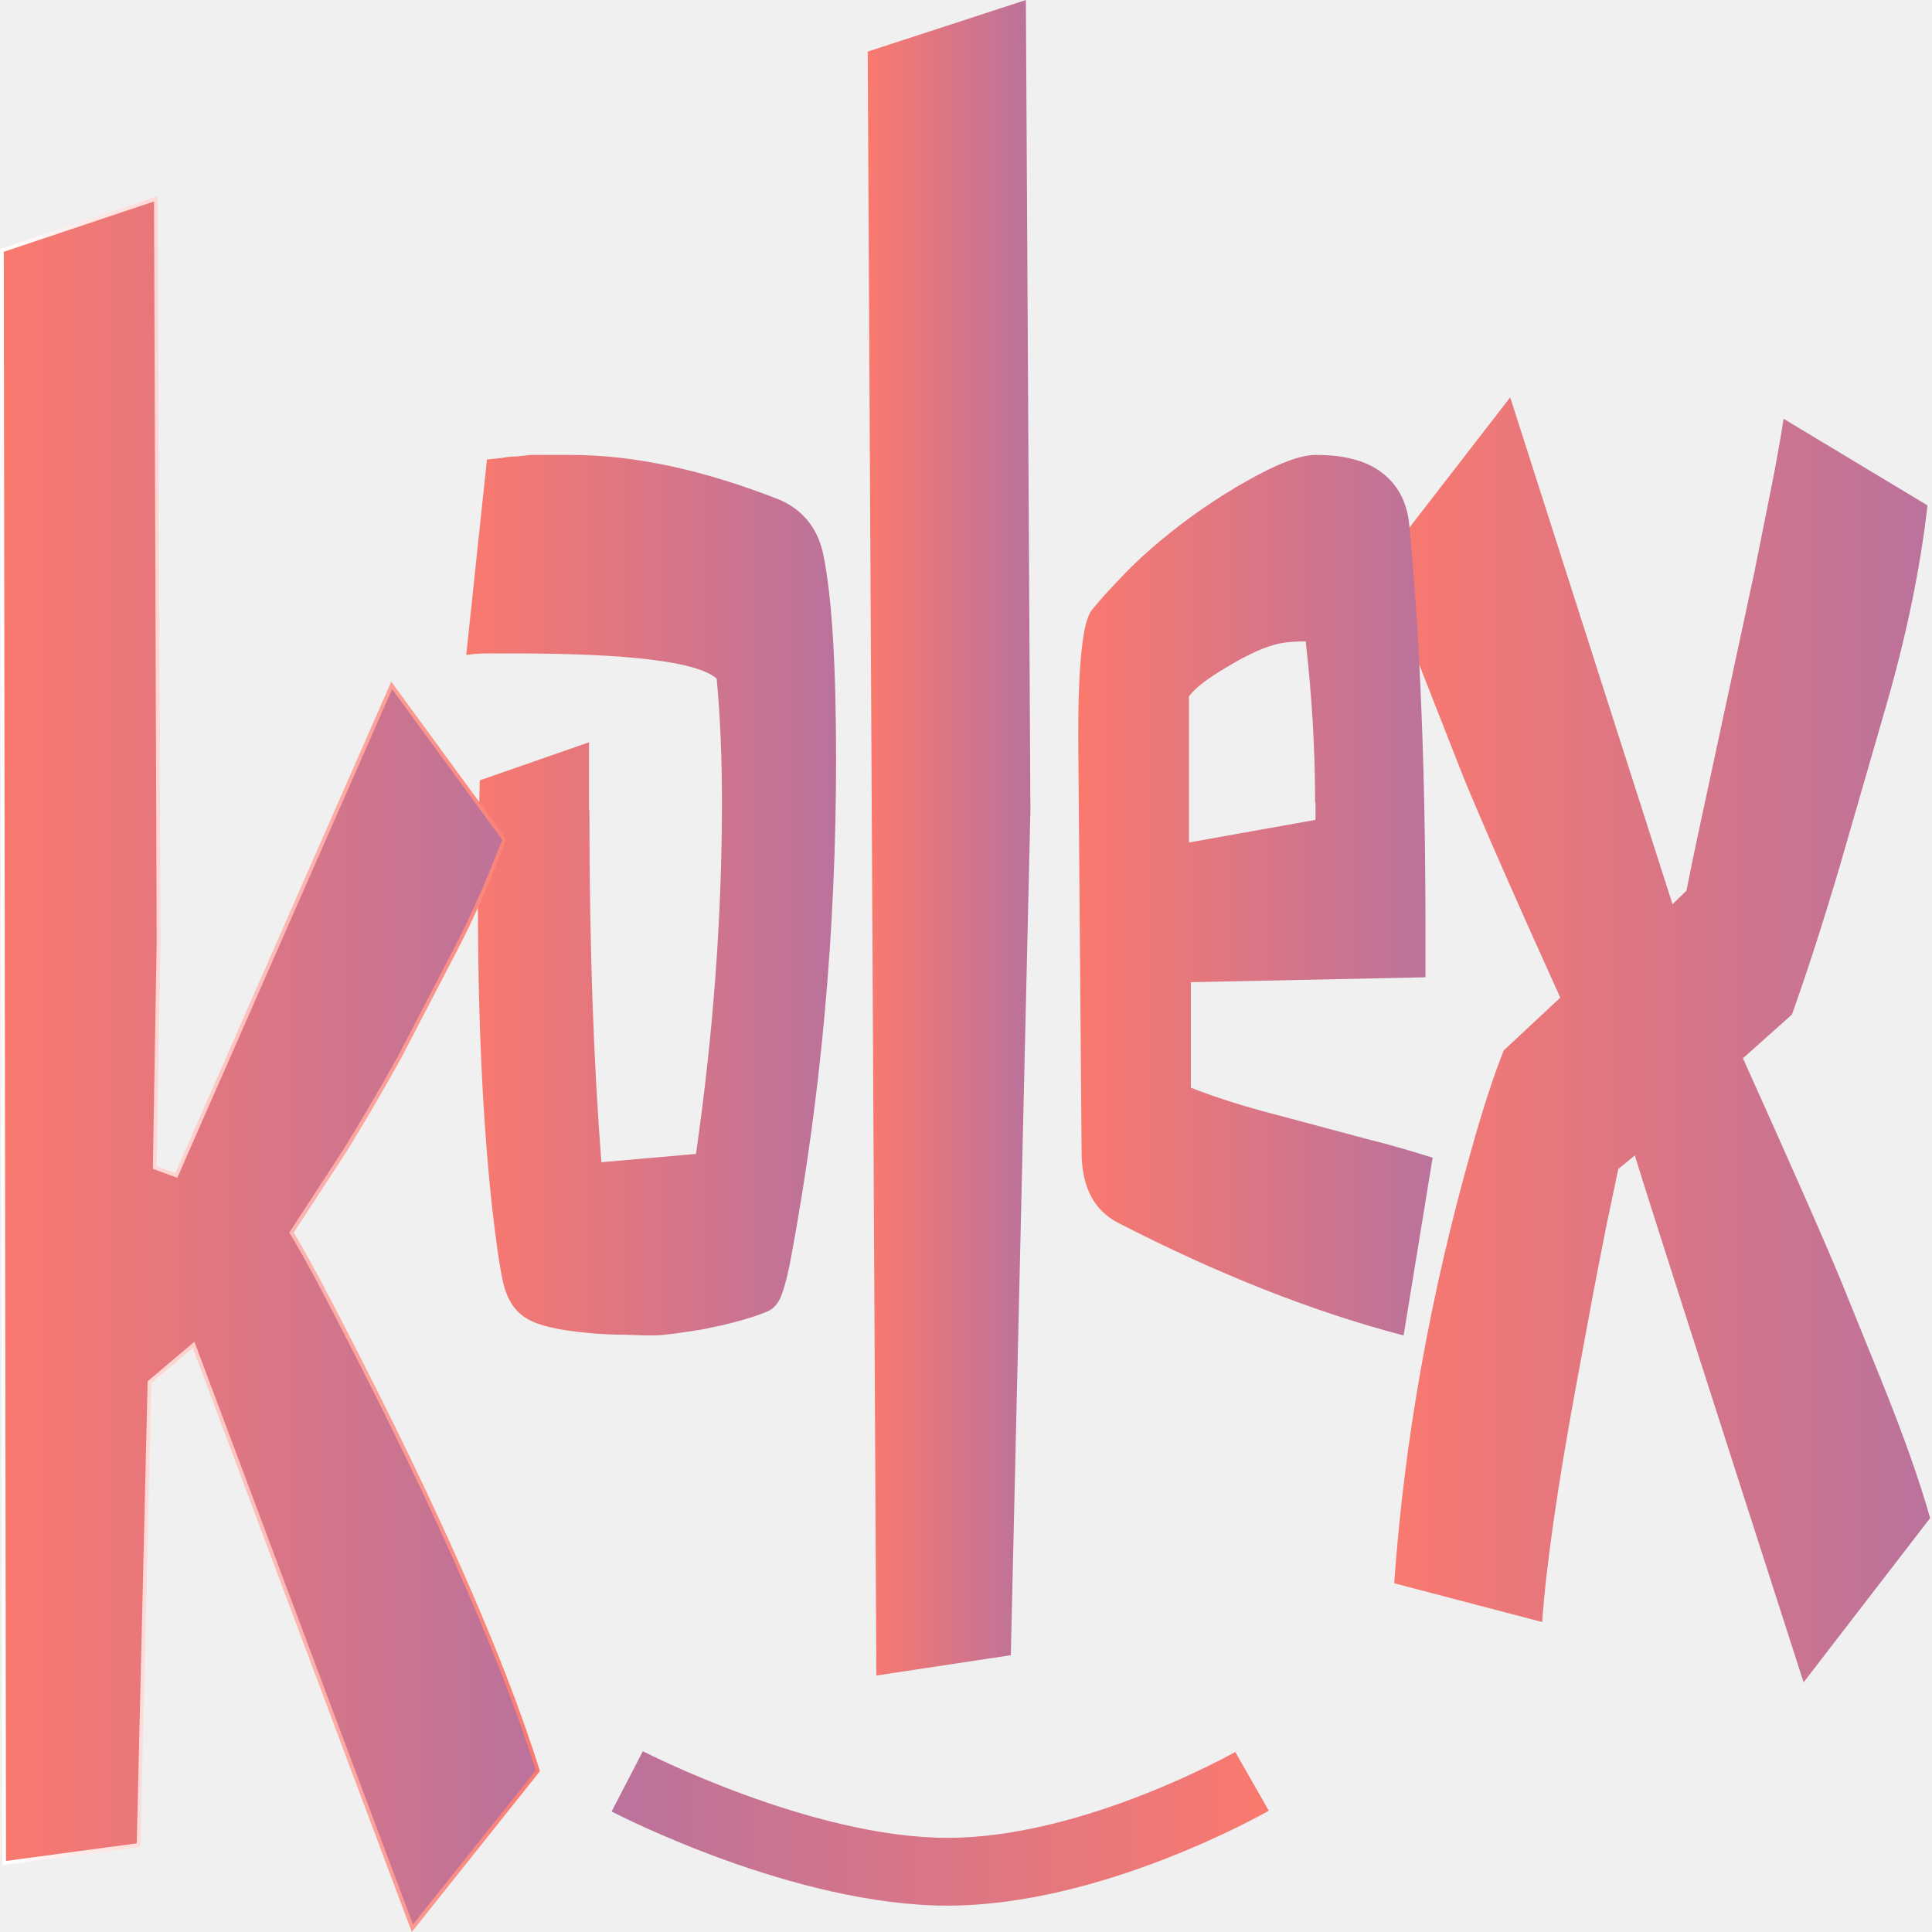
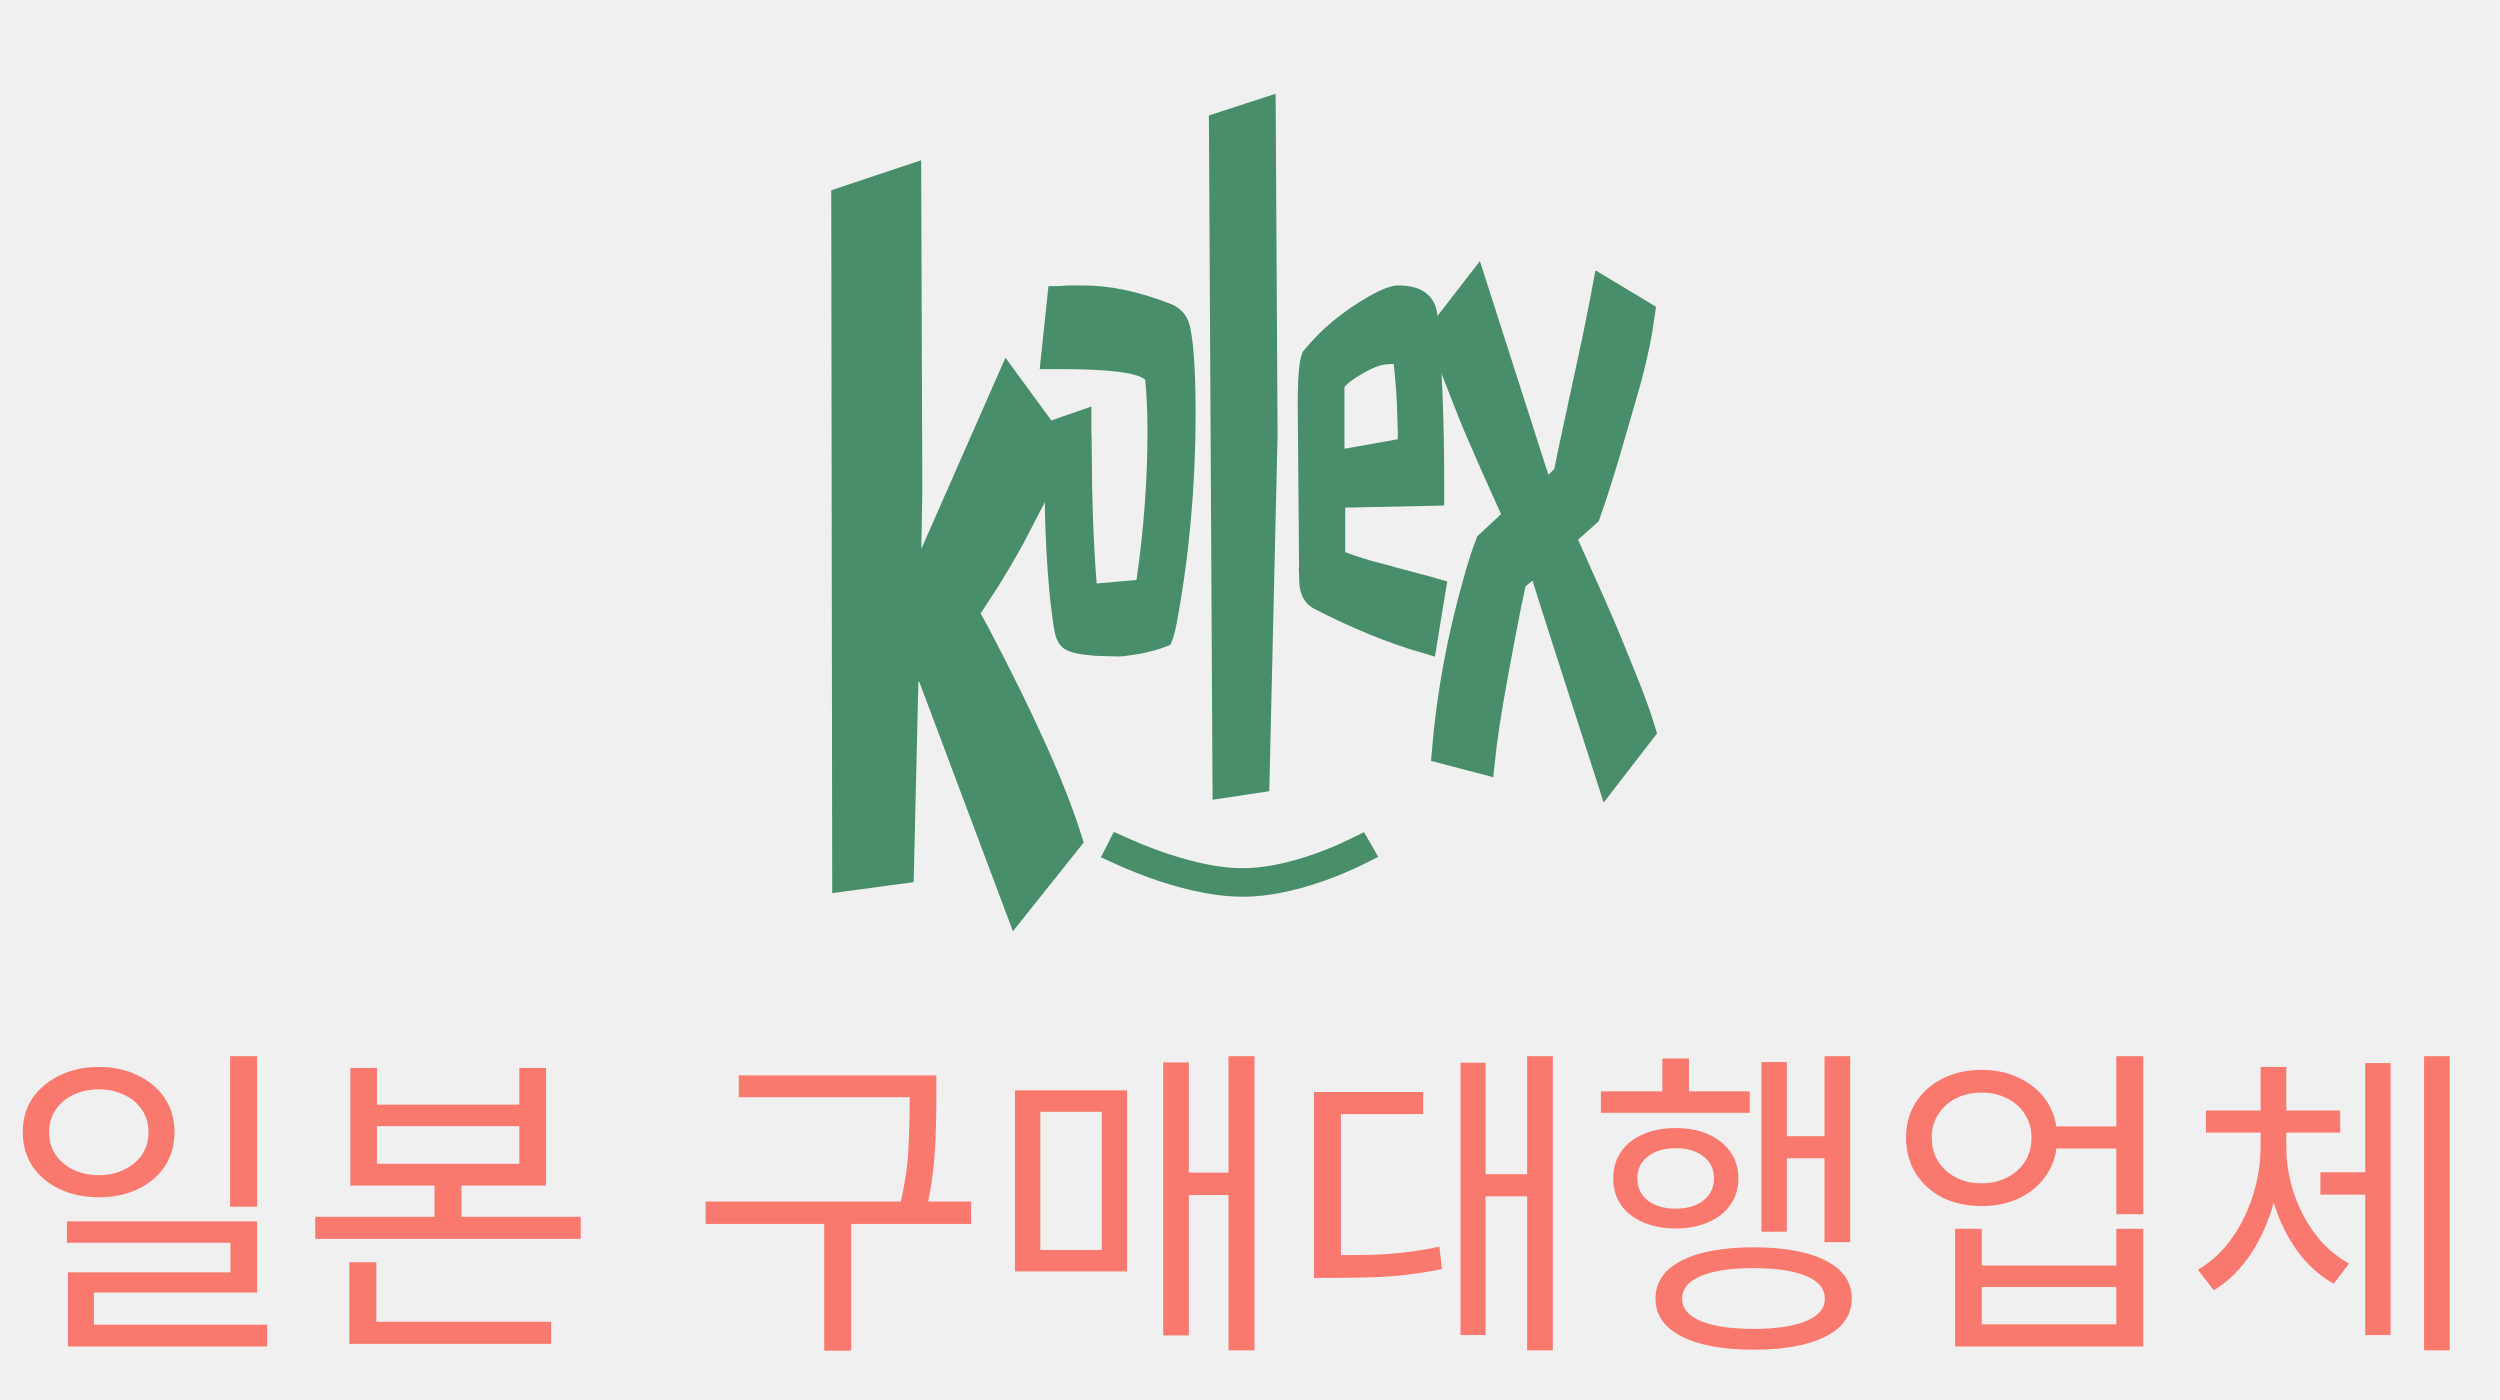
- <svg xmlns="http://www.w3.org/2000/svg" width="513" height="513" viewBox="0 0 513 513" fill="none">
-   <g clip-path="url(#clip0_118_131)">
-     <path d="M370.2 420.4C372.9 382.2 379.8 343.7 390.8 304.9C393.7 294.6 396.5 285.9 399.3 278.9L414.3 264.9C402.2 238.2 393.7 218.8 388.6 206.4L375.6 173.3C371.9 163.4 369.2 155.2 367.5 148.8L401 105.5L444.1 240.1L447.8 236.5C448.5 232.9 449.5 228 450.8 221.9L465.8 152.1L470.4 129.1C471.8 122.1 472.8 116.2 473.6 111.2L511.8 134.2C509.9 150.9 506.2 168.9 500.6 188.2L488.6 229.7C483.9 245.6 479.6 258.8 475.8 269.4L462.8 281C476.4 311.2 485.2 331.2 489.2 341L499.5 366.4C505.6 381.5 509.9 393.8 512.5 403.1L478.9 446.7C451.9 362.8 436.9 316.1 434.1 306.8L429.7 310.4L426.7 324.7C425.5 330.7 424.2 337.3 422.8 344.7L418.6 367.4C413.5 395 410.5 416.1 409.5 430.7L370.2 420.4Z" fill="url(#paint0_linear_118_131)" />
-     <path d="M286.3 195.4C286.3 176.1 287.5 165 289.9 162C292.3 159 295.1 156 298.1 152.9C301.1 149.7 304.5 146.6 308.1 143.6C311.7 140.6 315.5 137.7 319.4 135C323.4 132.3 327.3 129.8 331.1 127.7C339.2 123.1 345.3 120.8 349.3 120.8C353.3 120.8 356.7 121.2 359.2 121.9C361.7 122.5 364 123.5 366.1 124.9C370.9 128.2 373.6 133 374.2 139.4C377.1 169.5 378.5 205.3 378.5 246.8V259.5L316.2 260.8V288.8C323 291.5 331 294 340.4 296.4L362.8 302.4C368.5 303.8 374.4 305.5 380.4 307.4L372.7 354.6C348.9 348.4 323.5 338.4 296.7 324.6C290.5 321.3 287.4 315.3 287.2 306.7L286.3 195.4ZM349.2 213C349.2 199.5 348.4 185.2 346.7 170.3C343.2 170.3 340.5 170.6 338.4 171.2C336.3 171.8 334.2 172.6 332.2 173.6C330.1 174.6 328 175.8 325.8 177.1C320.7 180.1 317.3 182.7 315.7 184.9V223.7L349.3 217.7V213H349.2Z" fill="url(#paint1_linear_118_131)" />
-     <path d="M230.4 13.7L272.4 0L273.6 215.1L268.4 439.5L232.7 444.9L230.4 13.7Z" fill="url(#paint2_linear_118_131)" />
-     <path d="M156.5 215.1C156.5 251.1 157.6 282.2 159.7 308.6L184.8 306.4C189.4 274.5 191.7 243.3 191.7 212.9C191.7 200.7 191.2 189.8 190.3 180.2C185.2 175.7 167.1 173.5 136.2 173.5H129.7C127.9 173.5 126 173.6 123.8 173.9L129.3 122C130.7 121.9 132.1 121.7 133.3 121.6C134.6 121.3 135.9 121.2 137.1 121.2L140.9 120.8H151.6C168.5 120.8 186.9 124.8 207 132.7C213.4 135.5 217.3 140.5 218.7 147.7C220.9 158.7 222 176.7 222 201.6C222 247.1 218 291.1 210.1 333.6C209.4 337.5 208.6 340.8 207.7 343.4C206.8 346.1 205.3 347.8 203.1 348.5C200.9 349.4 198.3 350.2 195.3 351C192.3 351.8 189.4 352.4 186.5 353C180.2 354 175.9 354.6 173.5 354.6C171.1 354.6 168.6 354.5 165.8 354.4C163.1 354.4 160.1 354.3 156.9 354C148.4 353.3 142.6 351.9 139.7 350C136.7 348.2 134.7 345.1 133.6 340.6C132.6 336.1 131.6 329 130.5 319.1C128.1 296.1 126.9 269.9 126.9 240.5C126.9 229.3 127.1 218.2 127.4 207.2L156.4 197.1V215.1H156.5Z" fill="url(#paint3_linear_118_131)" />
-     <path d="M0.5 66.5L41.4 52.8L42.1 250L41.1 310L46.8 312.1L104 182L133.9 222.9C129.8 233.6 125.4 243.7 120.5 253L106.1 280.7C101.1 289.7 96.3 297.9 91.6 305.5L77.4 327.3C78.9 329.7 81.2 333.8 84.3 339.5C113.4 394.8 132.9 438.4 142.8 470.2L109.5 512L51.4 357.1L39.7 367L36.8 489.9L1.1 494.7L0.5 66.5Z" fill="url(#paint4_linear_118_131)" stroke="url(#paint5_linear_118_131)" stroke-miterlimit="10" />
-     <path d="M251.6 506C211 506 164.3 482 162.4 481L170.7 465C171.1 465.2 215.5 488 251.6 488C287.7 488 327.6 465.4 328 465.2L336.9 480.8C335.1 481.8 292.4 506 251.6 506Z" fill="url(#paint6_linear_118_131)" />
-   </g>
-   <defs>
-     <linearGradient id="paint0_linear_118_131" x1="367.5" y1="276.1" x2="512.5" y2="276.1" gradientUnits="userSpaceOnUse">
-       <stop stop-color="#FA796E" />
-       <stop offset="1" stop-color="#BA729C" />
-     </linearGradient>
-     <linearGradient id="paint1_linear_118_131" x1="286.3" y1="237.7" x2="380.4" y2="237.7" gradientUnits="userSpaceOnUse">
-       <stop stop-color="#FA796E" />
-       <stop offset="1" stop-color="#BA729C" />
-     </linearGradient>
-     <linearGradient id="paint2_linear_118_131" x1="230.4" y1="222.45" x2="273.51" y2="222.45" gradientUnits="userSpaceOnUse">
-       <stop stop-color="#FA796E" />
-       <stop offset="1" stop-color="#BA729C" />
-     </linearGradient>
-     <linearGradient id="paint3_linear_118_131" x1="123.8" y1="237.7" x2="222.1" y2="237.7" gradientUnits="userSpaceOnUse">
-       <stop stop-color="#FA796E" />
-       <stop offset="1" stop-color="#BA729C" />
-     </linearGradient>
-     <linearGradient id="paint4_linear_118_131" x1="0.5" y1="282.4" x2="142.8" y2="282.4" gradientUnits="userSpaceOnUse">
-       <stop stop-color="#FA796E" />
-       <stop offset="1" stop-color="#BA729C" />
-     </linearGradient>
-     <linearGradient id="paint5_linear_118_131" x1="2.62378e-09" y1="282.55" x2="143.36" y2="282.55" gradientUnits="userSpaceOnUse">
-       <stop stop-color="white" />
-       <stop offset="1" stop-color="#FA796E" />
-     </linearGradient>
-     <linearGradient id="paint6_linear_118_131" x1="162.4" y1="485.5" x2="336.9" y2="485.5" gradientUnits="userSpaceOnUse">
-       <stop stop-color="#BA729C" />
-       <stop offset="1" stop-color="#FA796E" />
-     </linearGradient>
-     <clipPath id="clip0_118_131">
-       <rect width="512.5" height="513" fill="white" />
-     </clipPath>
-   </defs>
+ <svg xmlns="http://www.w3.org/2000/svg" width="100" height="56" viewBox="0 0 100 56" fill="none">
+   <path d="M61.459 19.143L61.705 19.912L62.285 19.349L62.519 19.121L62.632 19.011L62.661 18.858C62.705 18.633 62.768 18.324 62.85 17.939L63.803 13.51L63.805 13.503L64.097 12.043C64.127 11.892 64.153 11.748 64.178 11.613L65.701 12.529C65.592 13.337 65.418 14.197 65.171 15.11L65.045 15.557L64.284 18.189C64.004 19.132 63.747 19.921 63.52 20.563L62.791 21.213L62.517 21.457L62.668 21.793C63.533 23.711 64.088 24.972 64.338 25.584L64.993 27.196C65.325 28.017 65.567 28.699 65.729 29.235L64.331 31.046C62.798 26.286 61.945 23.631 61.779 23.081L61.563 22.364L60.984 22.837L60.705 23.066L60.568 23.178L60.532 23.35L60.341 24.258L60.34 24.263C60.264 24.645 60.181 25.066 60.091 25.538V25.54L59.824 26.98C59.561 28.398 59.385 29.559 59.291 30.456L57.773 30.058C57.961 27.805 58.38 25.533 59.031 23.241V23.24C59.198 22.645 59.358 22.145 59.514 21.741L60.383 20.931L60.646 20.686L60.497 20.359C59.921 19.089 59.475 18.082 59.153 17.33L58.871 16.662L58.049 14.568C57.863 14.07 57.72 13.647 57.618 13.301L59.01 11.502L61.459 19.143Z" fill="#488E6A" stroke="#488E6A" />
+   <path d="M55.912 11.918C56.139 11.918 56.306 11.942 56.407 11.97L56.415 11.972L56.425 11.974C56.526 11.998 56.617 12.038 56.7 12.093C56.868 12.21 56.971 12.373 56.996 12.646V12.646C57.179 14.536 57.268 16.792 57.268 19.416V19.732L53.799 19.805L53.309 19.815V22.422L53.625 22.547C54.081 22.728 54.609 22.892 55.218 23.047V23.048L56.641 23.429L56.651 23.431C56.87 23.484 57.094 23.547 57.324 23.614L56.995 25.627C55.679 25.241 54.279 24.671 52.804 23.912C52.614 23.811 52.477 23.628 52.466 23.214H52.467L52.409 16.153C52.409 15.548 52.429 15.086 52.464 14.759C52.482 14.595 52.502 14.477 52.523 14.396C52.532 14.359 52.54 14.337 52.544 14.327C52.678 14.162 52.837 13.991 53.019 13.804L53.024 13.798C53.196 13.614 53.396 13.431 53.614 13.249C53.831 13.069 54.059 12.896 54.292 12.734C54.541 12.566 54.775 12.417 54.997 12.294L55.003 12.291C55.246 12.153 55.447 12.056 55.609 11.995C55.776 11.932 55.871 11.918 55.912 11.918ZM55.747 14.06C55.501 14.06 55.278 14.081 55.082 14.137C55.002 14.16 54.921 14.186 54.841 14.217L54.611 14.318C54.533 14.355 54.457 14.395 54.383 14.435L54.166 14.56C53.84 14.753 53.541 14.962 53.373 15.192L53.278 15.324V18.547L53.865 18.442L56 18.061L56.412 17.987V16.77H56.399C56.383 16.044 56.334 15.286 56.244 14.503L56.194 14.06H55.747Z" fill="#488E6A" stroke="#488E6A" />
+   <path d="M50.603 17.406L50.281 31.216L49 31.409L48.858 4.981L50.529 4.437L50.603 17.406Z" fill="#488E6A" stroke="#488E6A" />
+   <path d="M43.351 11.918C44.342 11.918 45.443 12.152 46.672 12.633C46.919 12.741 47.064 12.916 47.123 13.221L47.124 13.224C47.254 13.87 47.324 14.969 47.324 16.547C47.324 19.405 47.073 22.168 46.577 24.834L46.576 24.838C46.534 25.071 46.488 25.252 46.443 25.384L46.441 25.39C46.438 25.398 46.435 25.404 46.433 25.409C46.322 25.454 46.181 25.498 45.998 25.547C45.831 25.591 45.667 25.626 45.49 25.663C45.075 25.729 44.847 25.759 44.743 25.759C44.601 25.759 44.453 25.753 44.271 25.746H44.253C44.094 25.746 43.919 25.74 43.734 25.723H43.729C43.475 25.702 43.273 25.671 43.121 25.636C42.963 25.599 42.89 25.563 42.868 25.549L42.86 25.543L42.852 25.538L42.816 25.511C42.79 25.486 42.761 25.445 42.733 25.377L42.693 25.251C42.665 25.124 42.636 24.956 42.606 24.745L42.507 23.95C42.357 22.512 42.282 20.868 42.282 19.017C42.282 18.428 42.291 17.842 42.305 17.26L43.156 16.964V17.904H43.166C43.176 19.989 43.242 21.811 43.367 23.379L43.407 23.881L43.909 23.837L45.504 23.697L45.899 23.663L45.955 23.27C46.251 21.224 46.399 19.219 46.399 17.265C46.399 16.477 46.366 15.769 46.307 15.142L46.289 14.944L46.14 14.813L46.008 14.715C45.868 14.627 45.707 14.567 45.551 14.521C45.332 14.458 45.068 14.409 44.767 14.372C44.164 14.298 43.362 14.264 42.372 14.264H42.143L42.388 11.947C42.401 11.947 42.415 11.943 42.429 11.943H42.455L42.482 11.94L42.695 11.918H43.351Z" fill="#488E6A" stroke="#488E6A" />
+   <path d="M33.75 7.971L36.349 7.102L36.393 19.619L36.33 23.428L36.692 23.561L40.326 15.303L42.226 17.899C41.966 18.578 41.686 19.219 41.375 19.81L40.46 21.568C40.142 22.139 39.837 22.66 39.538 23.142L38.636 24.526C38.731 24.678 38.878 24.939 39.075 25.3C40.923 28.811 42.163 31.578 42.792 33.597L40.676 36.25L36.984 26.418L36.241 27.046L36.056 34.847L33.788 35.152L33.75 7.971Z" fill="#488E6A" stroke="#488E6A" stroke-miterlimit="10" />
+   <path d="M44.849 33.956C45.162 34.097 45.6 34.284 46.112 34.471C47.124 34.84 48.469 35.227 49.705 35.227C50.943 35.227 52.218 34.843 53.164 34.474C53.657 34.282 54.074 34.086 54.362 33.944L54.432 34.066C54.129 34.218 53.69 34.424 53.164 34.627C52.172 35.009 50.912 35.369 49.705 35.369C48.5 35.369 47.177 35.011 46.118 34.629C45.536 34.419 45.047 34.205 44.718 34.054L44.745 34.001L44.749 34.003L44.787 33.927C44.807 33.936 44.828 33.946 44.849 33.956Z" fill="black" stroke="#488E6A" />
+   <path d="M3.952 42.678C4.541 42.678 5.061 42.791 5.512 43.016C5.971 43.233 6.331 43.536 6.591 43.926C6.851 44.316 6.981 44.771 6.981 45.291C6.981 45.802 6.851 46.257 6.591 46.656C6.331 47.046 5.971 47.349 5.512 47.566C5.061 47.783 4.541 47.891 3.952 47.891C3.371 47.891 2.851 47.783 2.392 47.566C1.933 47.349 1.569 47.046 1.3 46.656C1.04 46.257 0.91 45.802 0.91 45.291C0.91 44.771 1.04 44.316 1.3 43.926C1.569 43.536 1.933 43.233 2.392 43.016C2.851 42.791 3.371 42.678 3.952 42.678ZM3.952 43.575C3.571 43.575 3.228 43.649 2.925 43.796C2.63 43.935 2.396 44.134 2.223 44.394C2.05 44.654 1.963 44.953 1.963 45.291C1.963 45.629 2.05 45.928 2.223 46.188C2.396 46.439 2.63 46.639 2.925 46.786C3.228 46.933 3.571 47.007 3.952 47.007C4.333 47.007 4.671 46.933 4.966 46.786C5.269 46.639 5.508 46.439 5.681 46.188C5.854 45.928 5.941 45.629 5.941 45.291C5.941 44.953 5.854 44.654 5.681 44.394C5.508 44.134 5.269 43.935 4.966 43.796C4.671 43.649 4.333 43.575 3.952 43.575ZM9.204 42.249H10.283V48.268H9.204V42.249ZM2.678 48.853H10.283V51.7H3.757V53.468H2.717V50.894H9.217V49.711H2.678V48.853ZM2.717 52.987H10.686V53.858H2.717V52.987ZM14.013 42.717H15.079V44.186H20.773V42.717H21.839V47.423H14.013V42.717ZM15.079 45.044V46.552H20.773V45.044H15.079ZM12.609 48.671H23.23V49.555H12.609V48.671ZM17.38 46.903H18.459V49.061H17.38V46.903ZM13.974 52.87H22.047V53.754H13.974V52.87ZM13.974 50.491H15.053V53.169H13.974V50.491ZM29.55 43.016H36.908V43.887H29.55V43.016ZM28.224 48.06H38.845V48.957H28.224V48.06ZM32.969 48.658H34.048V54.027H32.969V48.658ZM36.388 43.016H37.454V44.043C37.454 44.45 37.446 44.879 37.428 45.33C37.42 45.781 37.385 46.279 37.324 46.825C37.264 47.362 37.16 47.96 37.012 48.619L35.933 48.476C36.167 47.531 36.302 46.704 36.336 45.993C36.371 45.282 36.388 44.632 36.388 44.043V43.016ZM49.14 42.249H50.18V54.014H49.14V42.249ZM47.268 46.903H49.53V47.8H47.268V46.903ZM46.527 42.496H47.554V53.416H46.527V42.496ZM40.599 43.614H45.084V50.855H40.599V43.614ZM44.07 44.472H41.613V49.997H44.07V44.472ZM61.086 42.249H62.113V54.014H61.086V42.249ZM59.097 46.968H61.359V47.852H59.097V46.968ZM58.421 42.509H59.422V53.403H58.421V42.509ZM52.558 50.205H53.325C53.906 50.205 54.43 50.201 54.898 50.192C55.375 50.175 55.825 50.14 56.25 50.088C56.684 50.036 57.126 49.962 57.576 49.867L57.68 50.764C57.212 50.859 56.757 50.933 56.315 50.985C55.882 51.037 55.422 51.072 54.937 51.089C54.461 51.106 53.923 51.115 53.325 51.115H52.558V50.205ZM52.558 43.679H56.926V44.563H53.637V50.621H52.558V43.679ZM72.98 42.249H74.007V49.685H72.98V42.249ZM71.056 45.447H73.279V46.331H71.056V45.447ZM70.458 42.483H71.472V49.269H70.458V42.483ZM64.036 43.653H69.99V44.511H64.036V43.653ZM67.026 45.122C67.52 45.122 67.954 45.204 68.326 45.369C68.707 45.534 69.002 45.768 69.21 46.071C69.427 46.374 69.535 46.73 69.535 47.137C69.535 47.544 69.427 47.9 69.21 48.203C69.002 48.498 68.707 48.727 68.326 48.892C67.954 49.057 67.52 49.139 67.026 49.139C66.541 49.139 66.108 49.057 65.726 48.892C65.345 48.727 65.05 48.498 64.842 48.203C64.634 47.9 64.53 47.544 64.53 47.137C64.53 46.73 64.634 46.374 64.842 46.071C65.05 45.768 65.345 45.534 65.726 45.369C66.108 45.204 66.541 45.122 67.026 45.122ZM67.026 45.928C66.576 45.928 66.207 46.036 65.921 46.253C65.635 46.47 65.492 46.764 65.492 47.137C65.492 47.501 65.631 47.796 65.908 48.021C66.194 48.238 66.567 48.346 67.026 48.346C67.486 48.346 67.854 48.238 68.131 48.021C68.417 47.796 68.56 47.501 68.56 47.137C68.56 46.764 68.417 46.47 68.131 46.253C67.854 46.036 67.486 45.928 67.026 45.928ZM66.493 42.34H67.559V44.147H66.493V42.34ZM70.146 49.893C71.377 49.893 72.339 50.071 73.032 50.426C73.725 50.781 74.072 51.288 74.072 51.947C74.072 52.597 73.725 53.1 73.032 53.455C72.339 53.81 71.377 53.988 70.146 53.988C68.915 53.988 67.954 53.81 67.26 53.455C66.567 53.1 66.22 52.597 66.22 51.947C66.22 51.288 66.567 50.781 67.26 50.426C67.954 50.071 68.915 49.893 70.146 49.893ZM70.146 50.725C69.245 50.725 68.543 50.829 68.04 51.037C67.537 51.245 67.286 51.548 67.286 51.947C67.286 52.337 67.537 52.636 68.04 52.844C68.543 53.052 69.245 53.156 70.146 53.156C71.039 53.156 71.737 53.052 72.239 52.844C72.742 52.636 72.993 52.337 72.993 51.947C72.993 51.548 72.742 51.245 72.239 51.037C71.737 50.829 71.039 50.725 70.146 50.725ZM81.962 45.057H85.121V45.941H81.962V45.057ZM79.271 42.795C79.852 42.795 80.368 42.912 80.818 43.146C81.278 43.371 81.637 43.688 81.897 44.095C82.157 44.502 82.287 44.975 82.287 45.512C82.287 46.049 82.157 46.526 81.897 46.942C81.637 47.349 81.278 47.67 80.818 47.904C80.368 48.129 79.852 48.242 79.271 48.242C78.682 48.242 78.157 48.129 77.698 47.904C77.248 47.67 76.892 47.349 76.632 46.942C76.372 46.526 76.242 46.049 76.242 45.512C76.242 44.975 76.372 44.502 76.632 44.095C76.892 43.688 77.248 43.371 77.698 43.146C78.157 42.912 78.682 42.795 79.271 42.795ZM79.271 43.705C78.881 43.705 78.534 43.783 78.231 43.939C77.936 44.086 77.703 44.299 77.529 44.576C77.356 44.845 77.269 45.157 77.269 45.512C77.269 45.867 77.356 46.184 77.529 46.461C77.703 46.73 77.936 46.942 78.231 47.098C78.534 47.254 78.881 47.332 79.271 47.332C79.653 47.332 79.99 47.254 80.285 47.098C80.588 46.942 80.827 46.73 81 46.461C81.174 46.184 81.26 45.867 81.26 45.512C81.26 45.157 81.174 44.845 81 44.576C80.827 44.299 80.588 44.086 80.285 43.939C79.99 43.783 79.653 43.705 79.271 43.705ZM84.653 42.249H85.732V48.567H84.653V42.249ZM78.205 49.152H79.271V50.621H84.653V49.152H85.732V53.858H78.205V49.152ZM79.271 51.479V52.974H84.653V51.479H79.271ZM92.816 46.89H95.026V47.787H92.816V46.89ZM90.424 45.265H91.256V45.876C91.256 46.457 91.195 47.033 91.074 47.605C90.953 48.177 90.775 48.719 90.541 49.23C90.316 49.741 90.034 50.201 89.696 50.608C89.367 51.015 88.986 51.349 88.552 51.609L87.915 50.79C88.314 50.556 88.669 50.261 88.981 49.906C89.293 49.542 89.553 49.143 89.761 48.71C89.978 48.268 90.142 47.804 90.255 47.319C90.368 46.834 90.424 46.353 90.424 45.876V45.265ZM90.619 45.265H91.451V45.876C91.451 46.335 91.507 46.799 91.62 47.267C91.733 47.726 91.897 48.164 92.114 48.58C92.331 48.996 92.591 49.373 92.894 49.711C93.206 50.04 93.561 50.318 93.96 50.543L93.349 51.349C92.777 51.028 92.287 50.586 91.88 50.023C91.473 49.451 91.161 48.805 90.944 48.086C90.728 47.367 90.619 46.63 90.619 45.876V45.265ZM88.24 44.42H93.609V45.304H88.24V44.42ZM90.424 42.678H91.451V45.096H90.424V42.678ZM96.963 42.249H97.99V54.014H96.963V42.249ZM94.61 42.522H95.624V53.403H94.61V42.522Z" fill="#FA796E" />
</svg>
